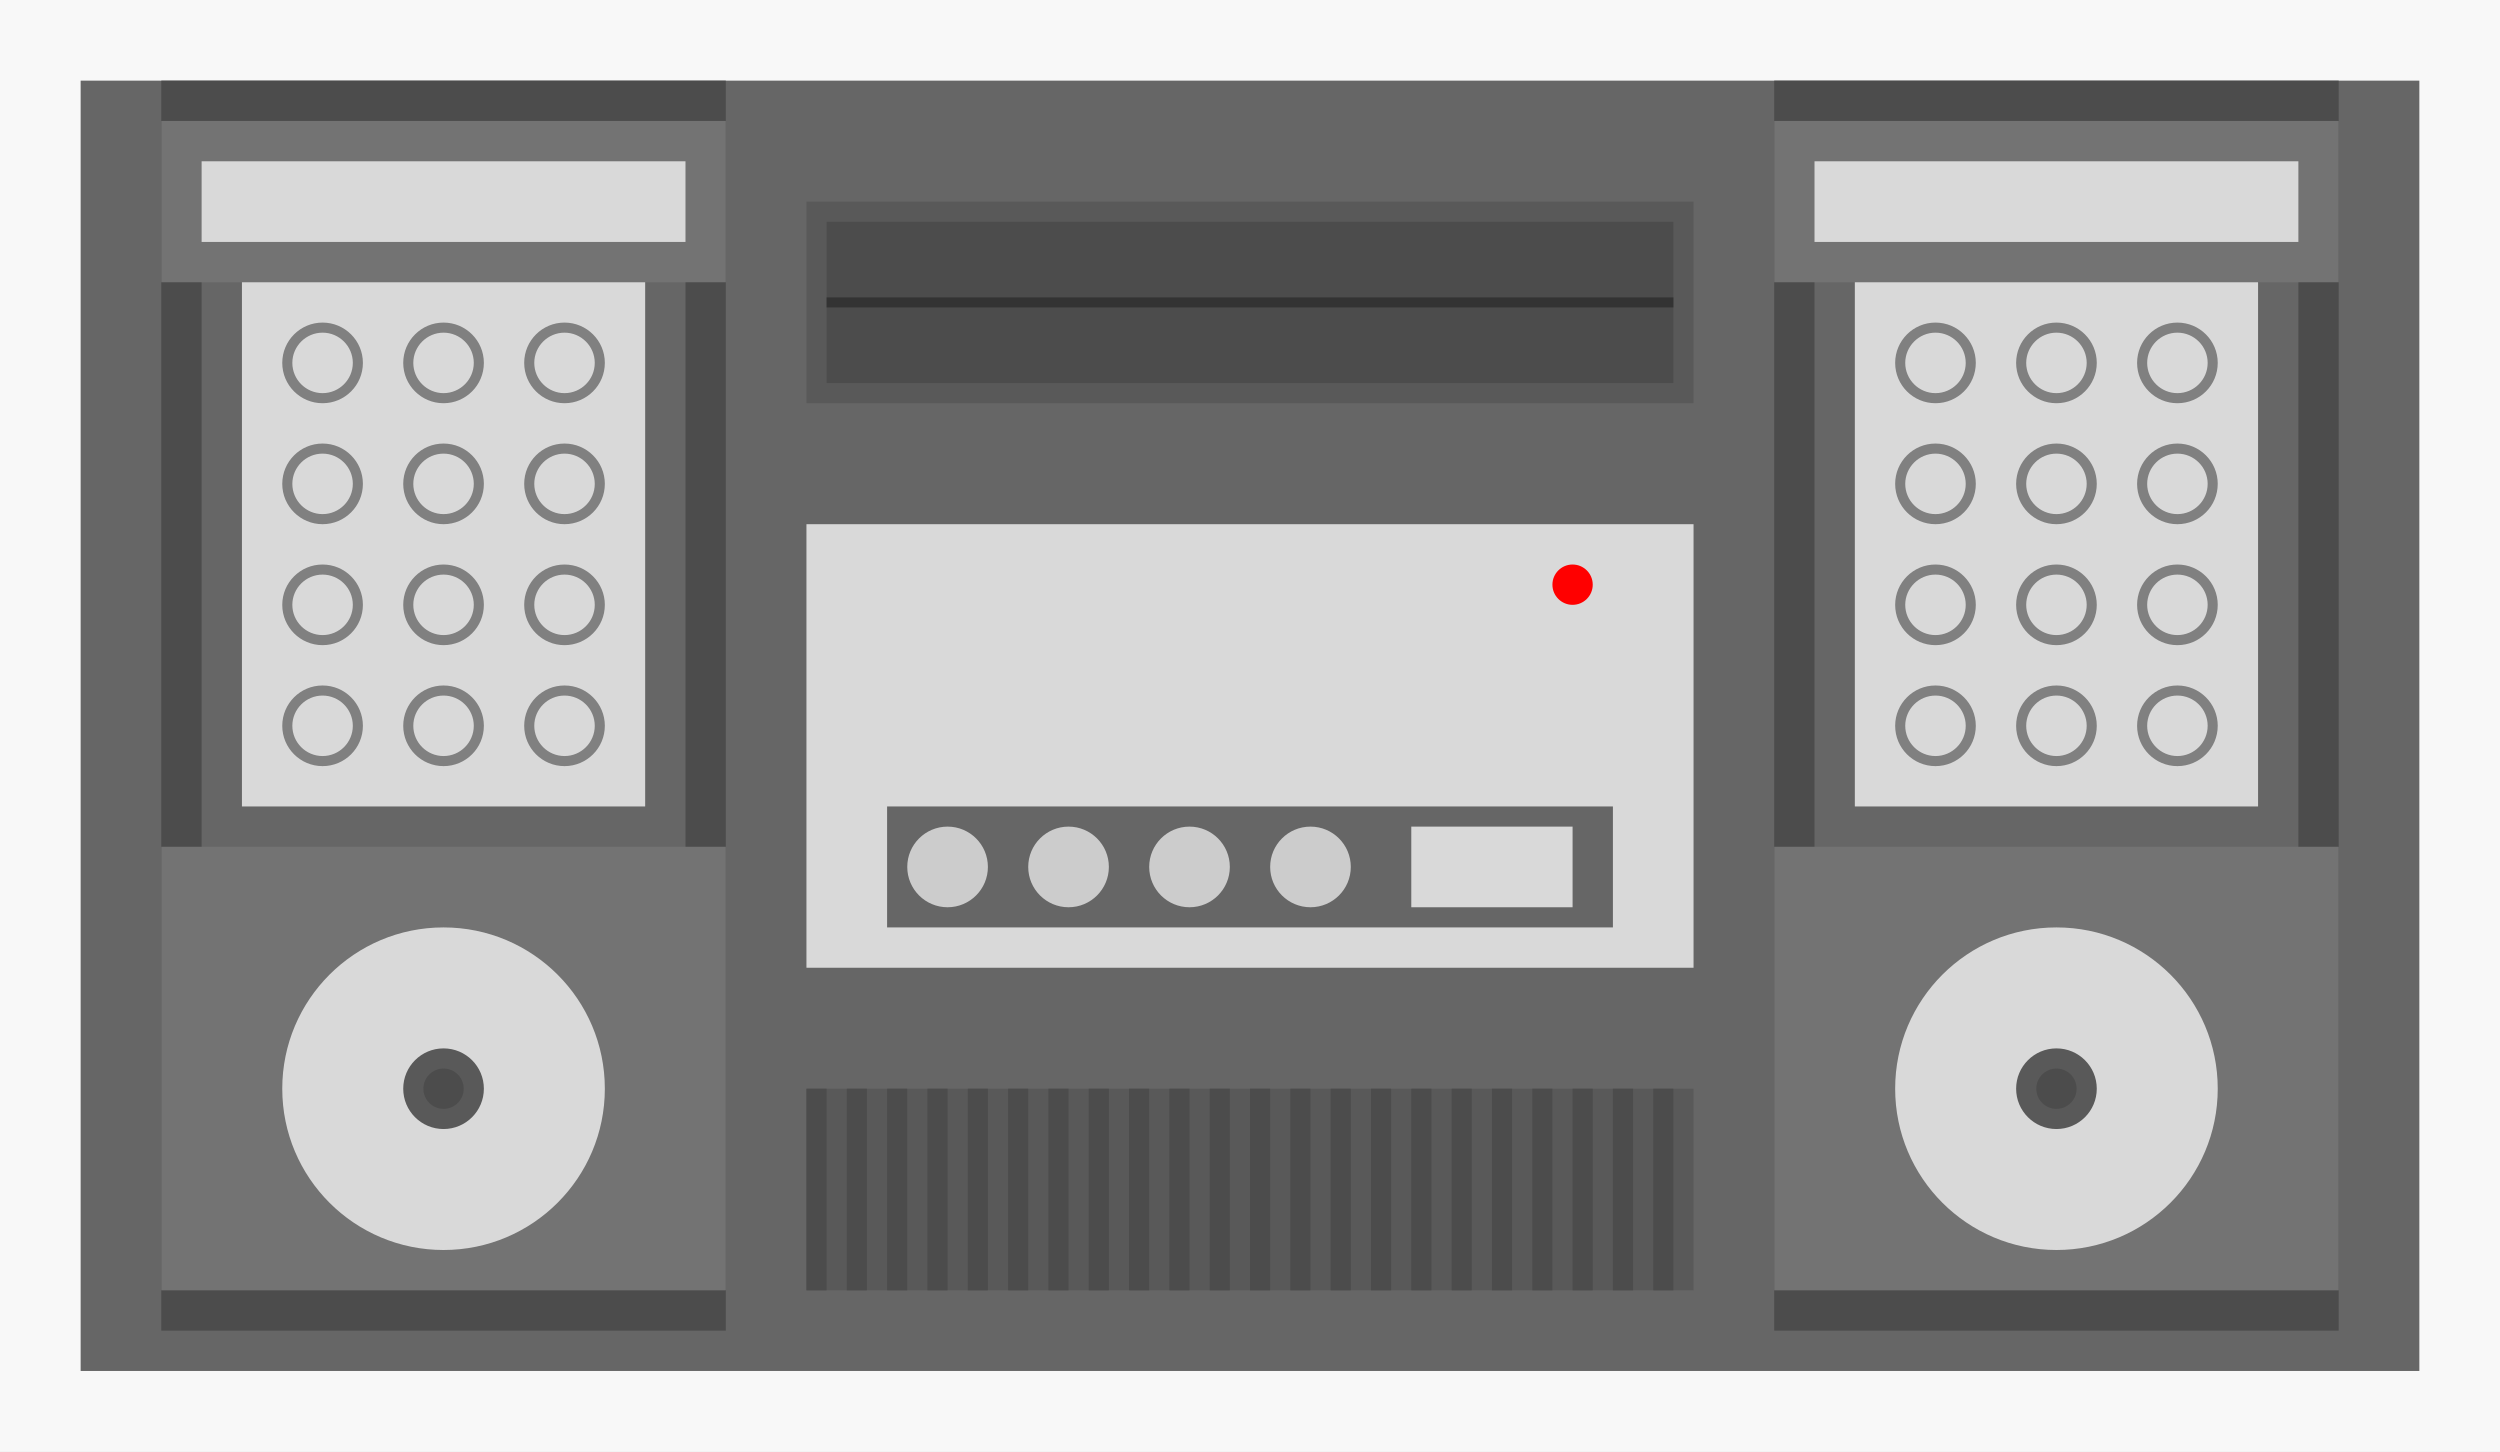
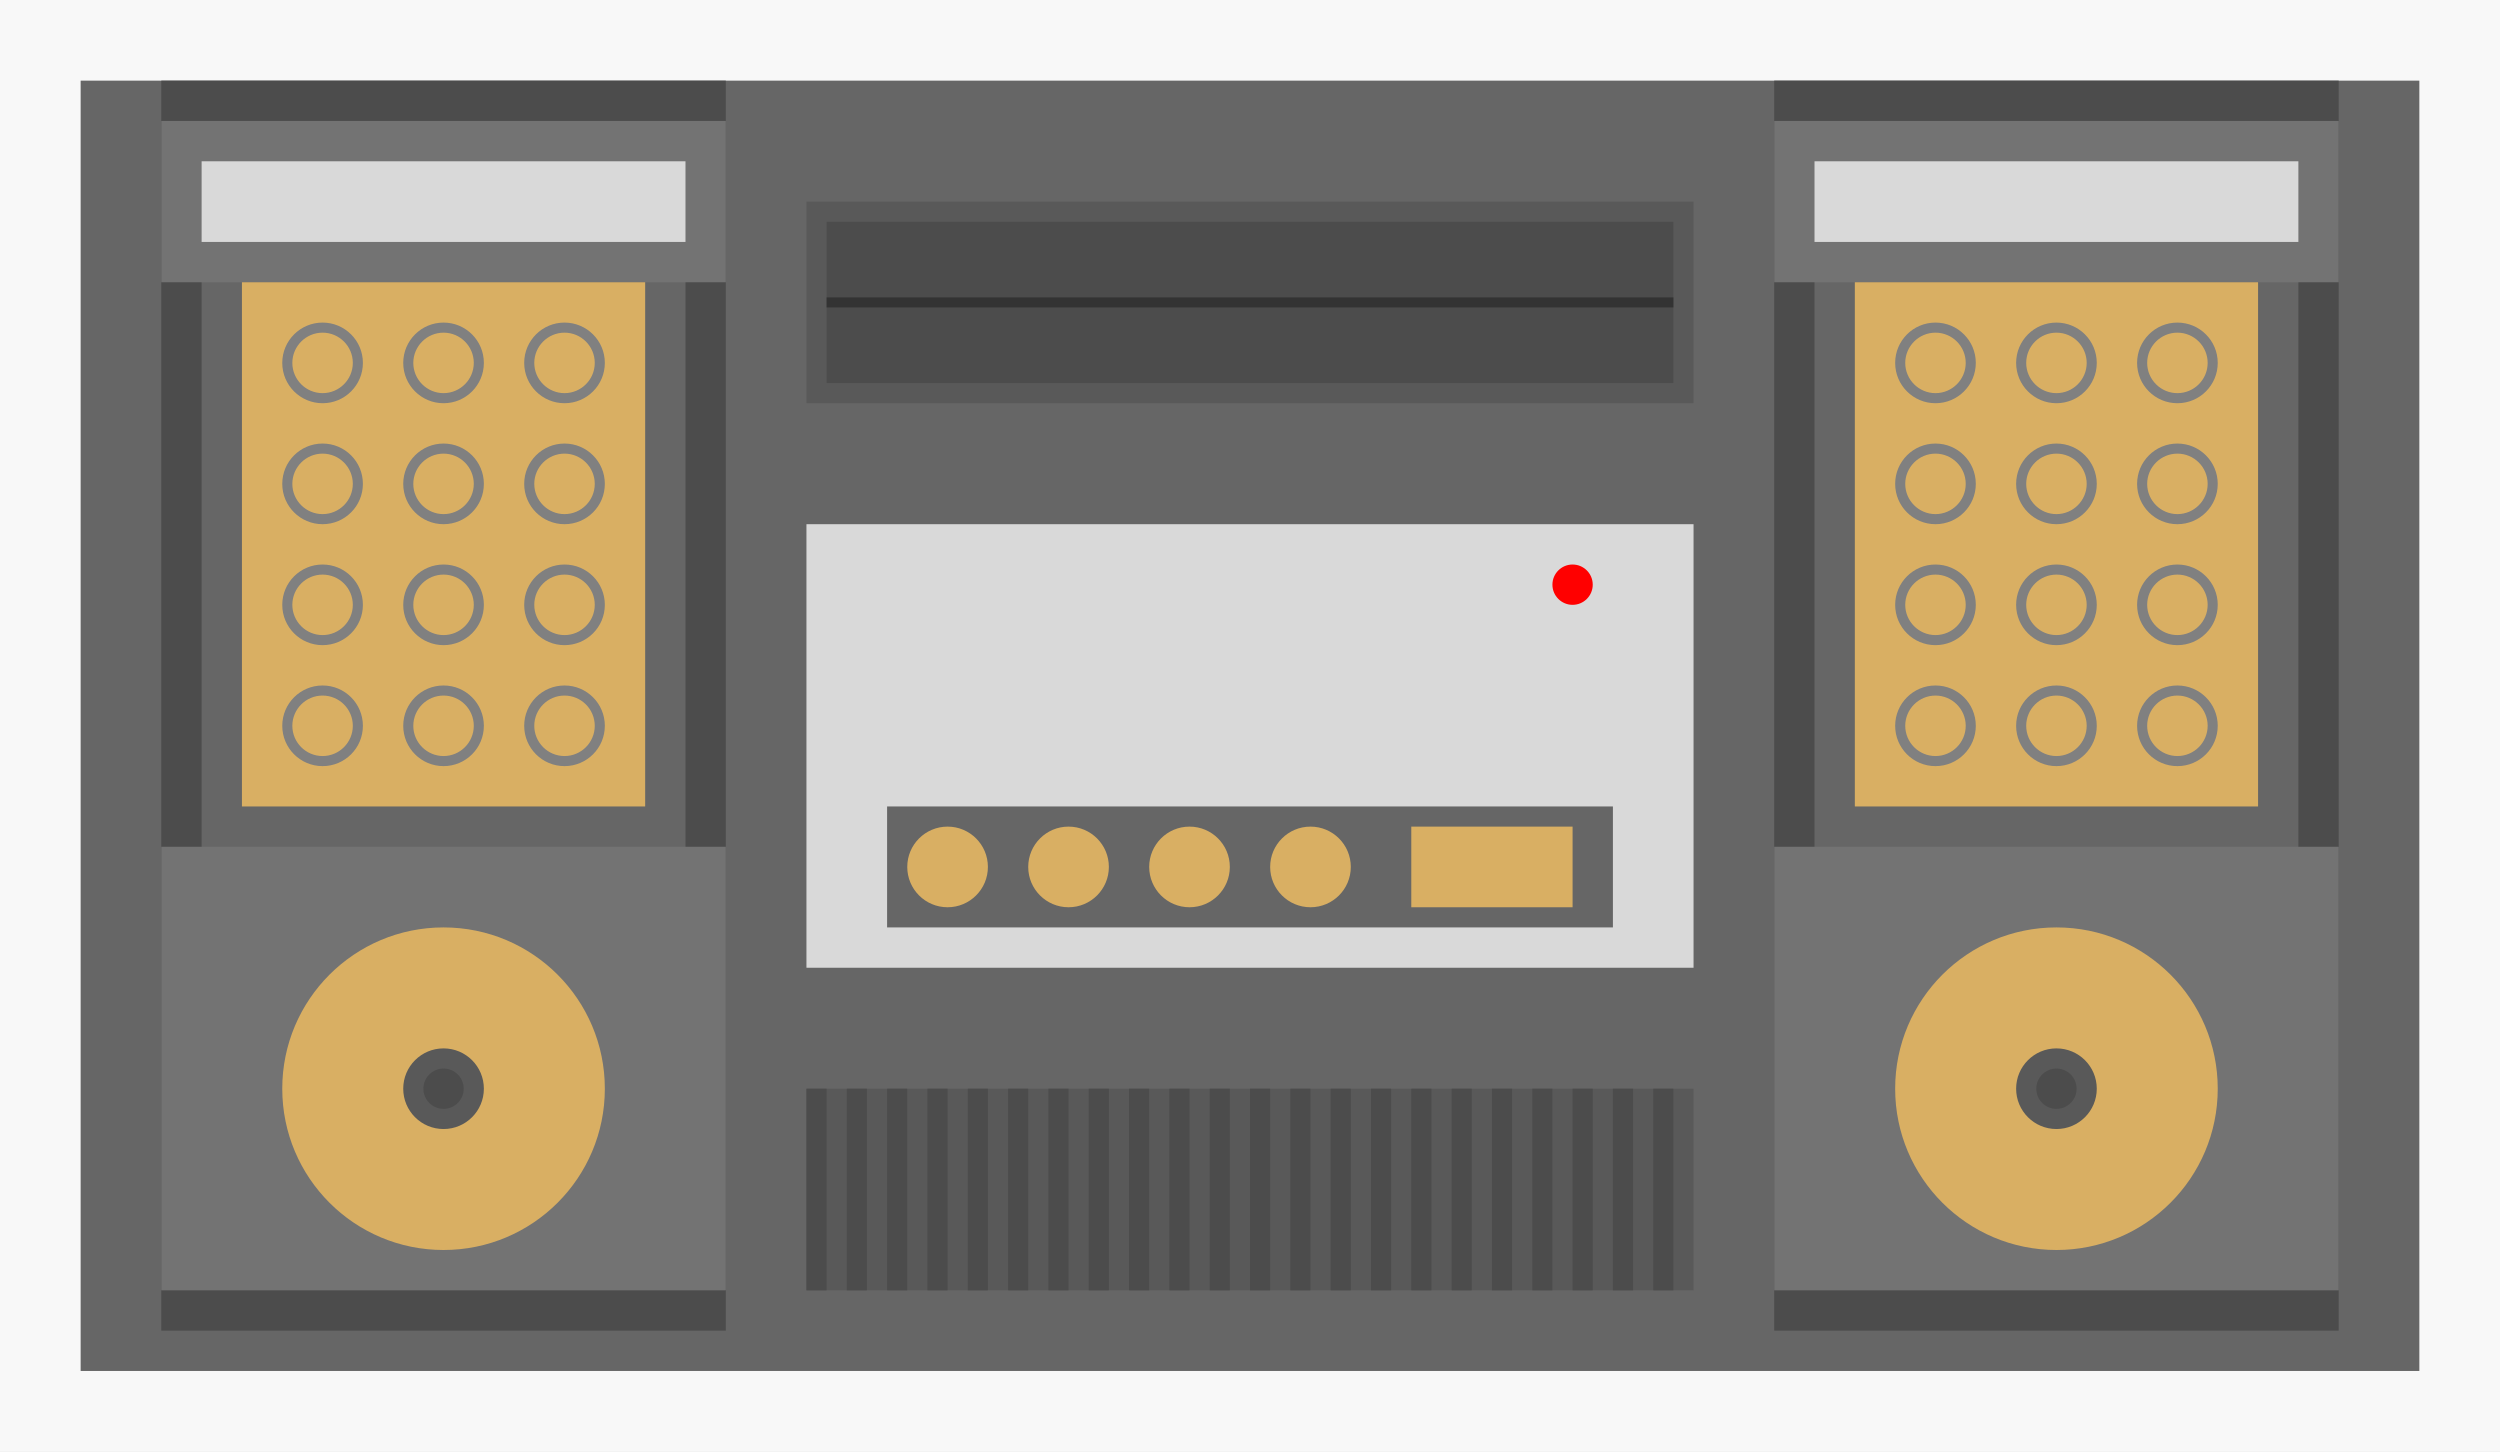
<svg xmlns="http://www.w3.org/2000/svg" viewBox="0 0 330.667 192" height="192" width="330.667" xml:space="preserve" id="svg2" version="1.1">
  <defs id="defs6">
    <clipPath id="clipPath18" clipPathUnits="userSpaceOnUse">
      <path id="path16" d="M 0,256 H 256 V 0 H 0 Z" />
    </clipPath>
    <clipPath id="clipPath26" clipPathUnits="userSpaceOnUse">
      <path id="path24" d="M 4,200 H 252 V 56 H 4 Z" />
    </clipPath>
    <clipPath id="clipPath50" clipPathUnits="userSpaceOnUse">
      <path id="path48" d="M 0,256 H 256 V 0 H 0 Z" />
    </clipPath>
  </defs>
  <g transform="matrix(1.333333,0,0,-1.333333,-5.333333,266.6667)" id="g10">
    <g id="g12">
      <g clip-path="url(#clipPath18)" id="g14">
        <g id="g20">
          <g id="g22" />
          <g id="g34">
            <g style="opacity:0.5" id="g32" clip-path="url(#clipPath26)">
              <g id="g30" transform="translate(252,200)">
                <path id="path28" style="fill:#ffffff;fill-opacity:1;fill-rule:nonzero;stroke:none" d="m 0,0 h -8 -232 -8 v -8 -128 -8 h 8 232 8 v 8 128 z" />
              </g>
            </g>
          </g>
        </g>
      </g>
    </g>
    <path id="path36" style="fill:#666666;fill-opacity:1;fill-rule:nonzero;stroke:none" d="M 244,64 H 12 v 128 h 232 z" />
    <path id="path38" style="fill:#d9d9d9;fill-opacity:1;fill-rule:nonzero;stroke:none" d="M 172,104 H 84 v 44 h 88 z" />
    <path id="path40" style="fill:#666666;fill-opacity:1;fill-rule:nonzero;stroke:none" d="M 164,108 H 92 v 12 h 72 z" />
-     <path id="path42" style="fill:#d9d9d9;fill-opacity:1;fill-rule:nonzero;stroke:none" d="m 160,110 h -16 v 8 h 16 z" />
+     <path id="path42" style="fill:#d9af63;fill-opacity:1;fill-rule:nonzero;stroke:none" d="m 160,110 h -16 v 8 h 16 z" />
    <g id="g44">
      <g clip-path="url(#clipPath50)" id="g46">
        <g transform="translate(94,114)" id="g52">
-           <path id="path54" style="fill:#cccccc;fill-opacity:1;fill-rule:nonzero;stroke:none" d="M 0,0 C 0,-2.209 1.791,-4 4,-4 6.209,-4 8,-2.209 8,0 8,2.209 6.209,4 4,4 1.791,4 0,2.209 0,0" />
+           <path id="path54" style="fill:#d9af63;fill-opacity:1;fill-rule:nonzero;stroke:none" d="M 0,0 C 0,-2.209 1.791,-4 4,-4 6.209,-4 8,-2.209 8,0 8,2.209 6.209,4 4,4 1.791,4 0,2.209 0,0" />
        </g>
        <g transform="translate(106,114)" id="g56">
-           <path id="path58" style="fill:#cccccc;fill-opacity:1;fill-rule:nonzero;stroke:none" d="M 0,0 C 0,-2.209 1.791,-4 4,-4 6.209,-4 8,-2.209 8,0 8,2.209 6.209,4 4,4 1.791,4 0,2.209 0,0" />
+           <path id="path58" style="fill:#d9af63;fill-opacity:1;fill-rule:nonzero;stroke:none" d="M 0,0 C 0,-2.209 1.791,-4 4,-4 6.209,-4 8,-2.209 8,0 8,2.209 6.209,4 4,4 1.791,4 0,2.209 0,0" />
        </g>
        <g transform="translate(118,114)" id="g60">
-           <path id="path62" style="fill:#cccccc;fill-opacity:1;fill-rule:nonzero;stroke:none" d="M 0,0 C 0,-2.209 1.791,-4 4,-4 6.209,-4 8,-2.209 8,0 8,2.209 6.209,4 4,4 1.791,4 0,2.209 0,0" />
+           <path id="path62" style="fill:#d9af63;fill-opacity:1;fill-rule:nonzero;stroke:none" d="M 0,0 C 0,-2.209 1.791,-4 4,-4 6.209,-4 8,-2.209 8,0 8,2.209 6.209,4 4,4 1.791,4 0,2.209 0,0" />
        </g>
        <g transform="translate(130,114)" id="g64">
-           <path id="path66" style="fill:#cccccc;fill-opacity:1;fill-rule:nonzero;stroke:none" d="M 0,0 C 0,-2.209 1.791,-4 4,-4 6.209,-4 8,-2.209 8,0 8,2.209 6.209,4 4,4 1.791,4 0,2.209 0,0" />
+           <path id="path66" style="fill:#d9af63;fill-opacity:1;fill-rule:nonzero;stroke:none" d="M 0,0 C 0,-2.209 1.791,-4 4,-4 6.209,-4 8,-2.209 8,0 8,2.209 6.209,4 4,4 1.791,4 0,2.209 0,0" />
        </g>
        <g transform="translate(162,142)" id="g68">
          <path id="path70" style="fill:#ff0000;fill-opacity:1;fill-rule:nonzero;stroke:none" d="m 0,0 c 0,-1.104 -0.896,-2 -2,-2 -1.104,0 -2,0.896 -2,2 0,1.104 0.896,2 2,2 1.104,0 2,-0.896 2,-2" />
        </g>
        <path id="path72" style="fill:#595959;fill-opacity:1;fill-rule:nonzero;stroke:none" d="M 172,72 H 84 v 20 h 88 z" />
        <path id="path74" style="fill:#4c4c4c;fill-opacity:1;fill-rule:nonzero;stroke:none" d="m 90,72 h -2 v 20 h 2 z" />
        <path id="path76" style="fill:#4c4c4c;fill-opacity:1;fill-rule:nonzero;stroke:none" d="m 86,72 h -2 v 20 h 2 z" />
        <path id="path78" style="fill:#4c4c4c;fill-opacity:1;fill-rule:nonzero;stroke:none" d="m 94,72 h -2 v 20 h 2 z" />
        <path id="path80" style="fill:#4c4c4c;fill-opacity:1;fill-rule:nonzero;stroke:none" d="m 98,72 h -2 v 20 h 2 z" />
        <path id="path82" style="fill:#4c4c4c;fill-opacity:1;fill-rule:nonzero;stroke:none" d="m 102,72 h -2 v 20 h 2 z" />
        <path id="path84" style="fill:#4c4c4c;fill-opacity:1;fill-rule:nonzero;stroke:none" d="m 106,72 h -2 v 20 h 2 z" />
        <path id="path86" style="fill:#4c4c4c;fill-opacity:1;fill-rule:nonzero;stroke:none" d="m 110,72 h -2 v 20 h 2 z" />
        <path id="path88" style="fill:#4c4c4c;fill-opacity:1;fill-rule:nonzero;stroke:none" d="m 114,72 h -2 v 20 h 2 z" />
        <path id="path90" style="fill:#4c4c4c;fill-opacity:1;fill-rule:nonzero;stroke:none" d="m 118,72 h -2 v 20 h 2 z" />
        <path id="path92" style="fill:#4c4c4c;fill-opacity:1;fill-rule:nonzero;stroke:none" d="m 122,72 h -2 v 20 h 2 z" />
        <path id="path94" style="fill:#4c4c4c;fill-opacity:1;fill-rule:nonzero;stroke:none" d="m 126,72 h -2 v 20 h 2 z" />
        <path id="path96" style="fill:#4c4c4c;fill-opacity:1;fill-rule:nonzero;stroke:none" d="m 130,72 h -2 v 20 h 2 z" />
        <path id="path98" style="fill:#4c4c4c;fill-opacity:1;fill-rule:nonzero;stroke:none" d="m 134,72 h -2 v 20 h 2 z" />
        <path id="path100" style="fill:#4c4c4c;fill-opacity:1;fill-rule:nonzero;stroke:none" d="m 138,72 h -2 v 20 h 2 z" />
        <path id="path102" style="fill:#4c4c4c;fill-opacity:1;fill-rule:nonzero;stroke:none" d="m 142,72 h -2 v 20 h 2 z" />
        <path id="path104" style="fill:#4c4c4c;fill-opacity:1;fill-rule:nonzero;stroke:none" d="m 146,72 h -2 v 20 h 2 z" />
        <path id="path106" style="fill:#4c4c4c;fill-opacity:1;fill-rule:nonzero;stroke:none" d="m 150,72 h -2 v 20 h 2 z" />
        <path id="path108" style="fill:#4c4c4c;fill-opacity:1;fill-rule:nonzero;stroke:none" d="m 154,72 h -2 v 20 h 2 z" />
        <path id="path110" style="fill:#4c4c4c;fill-opacity:1;fill-rule:nonzero;stroke:none" d="m 158,72 h -2 v 20 h 2 z" />
        <path id="path112" style="fill:#4c4c4c;fill-opacity:1;fill-rule:nonzero;stroke:none" d="m 162,72 h -2 v 20 h 2 z" />
        <path id="path114" style="fill:#4c4c4c;fill-opacity:1;fill-rule:nonzero;stroke:none" d="m 166,72 h -2 v 20 h 2 z" />
        <path id="path116" style="fill:#4c4c4c;fill-opacity:1;fill-rule:nonzero;stroke:none" d="m 170,72 h -2 v 20 h 2 z" />
        <path id="path118" style="fill:#595959;fill-opacity:1;fill-rule:nonzero;stroke:none" d="M 172,160 H 84 v 20 h 88 z" />
        <path id="path120" style="fill:#4c4c4c;fill-opacity:1;fill-rule:nonzero;stroke:none" d="M 170,162 H 86 v 16 h 84 z" />
        <path id="path122" style="fill:#333333;fill-opacity:1;fill-rule:nonzero;stroke:none" d="M 170,169.5 H 86 v 1 h 84 z" />
        <path id="path124" style="fill:#4c4c4c;fill-opacity:1;fill-rule:nonzero;stroke:none" d="M 76,68 H 20 v 124 h 56 z" />
        <path id="path126" style="fill:#666666;fill-opacity:1;fill-rule:nonzero;stroke:none" d="M 72,112 H 24 v 64 h 48 z" />
        <path id="path128" style="fill:#737373;fill-opacity:1;fill-rule:nonzero;stroke:none" d="M 76,172 H 20 v 16 h 56 z" />
        <path id="path130" style="fill:#737373;fill-opacity:1;fill-rule:nonzero;stroke:none" d="M 76,72 H 20 v 44 h 56 z" />
-         <path id="path132" style="fill:#d9d9d9;fill-opacity:1;fill-rule:nonzero;stroke:none" d="M 68,120 H 28 v 52 h 40 z" />
+         <path id="path132" style="fill:#d9af63;fill-opacity:1;fill-rule:nonzero;stroke:none" d="M 68,120 H 28 v 52 h 40 z" />
        <g transform="translate(36,168)" id="g134">
          <path id="path136" style="fill:#808080;fill-opacity:1;fill-rule:nonzero;stroke:none" d="m 0,0 c -2.209,0 -4,-1.791 -4,-4 0,-2.209 1.791,-4 4,-4 2.209,0 4,1.791 4,4 0,2.209 -1.791,4 -4,4 m 0,-1 c 1.654,0 3,-1.346 3,-3 0,-1.654 -1.346,-3 -3,-3 -1.654,0 -3,1.346 -3,3 0,1.654 1.346,3 3,3" />
        </g>
        <g transform="translate(48,168)" id="g138">
          <path id="path140" style="fill:#808080;fill-opacity:1;fill-rule:nonzero;stroke:none" d="m 0,0 c -2.209,0 -4,-1.791 -4,-4 0,-2.209 1.791,-4 4,-4 2.209,0 4,1.791 4,4 0,2.209 -1.791,4 -4,4 m 0,-1 c 1.654,0 3,-1.346 3,-3 0,-1.654 -1.346,-3 -3,-3 -1.654,0 -3,1.346 -3,3 0,1.654 1.346,3 3,3" />
        </g>
        <g transform="translate(60,168)" id="g142">
          <path id="path144" style="fill:#808080;fill-opacity:1;fill-rule:nonzero;stroke:none" d="m 0,0 c -2.209,0 -4,-1.791 -4,-4 0,-2.209 1.791,-4 4,-4 2.209,0 4,1.791 4,4 0,2.209 -1.791,4 -4,4 m 0,-1 c 1.654,0 3,-1.346 3,-3 0,-1.654 -1.346,-3 -3,-3 -1.654,0 -3,1.346 -3,3 0,1.654 1.346,3 3,3" />
        </g>
        <g transform="translate(36,156)" id="g146">
          <path id="path148" style="fill:#808080;fill-opacity:1;fill-rule:nonzero;stroke:none" d="m 0,0 c -2.209,0 -4,-1.791 -4,-4 0,-2.209 1.791,-4 4,-4 2.209,0 4,1.791 4,4 0,2.209 -1.791,4 -4,4 m 0,-1 c 1.654,0 3,-1.346 3,-3 0,-1.654 -1.346,-3 -3,-3 -1.654,0 -3,1.346 -3,3 0,1.654 1.346,3 3,3" />
        </g>
        <g transform="translate(48,156)" id="g150">
          <path id="path152" style="fill:#808080;fill-opacity:1;fill-rule:nonzero;stroke:none" d="m 0,0 c -2.209,0 -4,-1.791 -4,-4 0,-2.209 1.791,-4 4,-4 2.209,0 4,1.791 4,4 0,2.209 -1.791,4 -4,4 m 0,-1 c 1.654,0 3,-1.346 3,-3 0,-1.654 -1.346,-3 -3,-3 -1.654,0 -3,1.346 -3,3 0,1.654 1.346,3 3,3" />
        </g>
        <g transform="translate(60,156)" id="g154">
          <path id="path156" style="fill:#808080;fill-opacity:1;fill-rule:nonzero;stroke:none" d="m 0,0 c -2.209,0 -4,-1.791 -4,-4 0,-2.209 1.791,-4 4,-4 2.209,0 4,1.791 4,4 0,2.209 -1.791,4 -4,4 m 0,-1 c 1.654,0 3,-1.346 3,-3 0,-1.654 -1.346,-3 -3,-3 -1.654,0 -3,1.346 -3,3 0,1.654 1.346,3 3,3" />
        </g>
        <g transform="translate(36,144)" id="g158">
          <path id="path160" style="fill:#808080;fill-opacity:1;fill-rule:nonzero;stroke:none" d="m 0,0 c -2.209,0 -4,-1.791 -4,-4 0,-2.209 1.791,-4 4,-4 2.209,0 4,1.791 4,4 0,2.209 -1.791,4 -4,4 m 0,-1 c 1.654,0 3,-1.346 3,-3 0,-1.654 -1.346,-3 -3,-3 -1.654,0 -3,1.346 -3,3 0,1.654 1.346,3 3,3" />
        </g>
        <g transform="translate(48,144)" id="g162">
          <path id="path164" style="fill:#808080;fill-opacity:1;fill-rule:nonzero;stroke:none" d="m 0,0 c -2.209,0 -4,-1.791 -4,-4 0,-2.209 1.791,-4 4,-4 2.209,0 4,1.791 4,4 0,2.209 -1.791,4 -4,4 m 0,-1 c 1.654,0 3,-1.346 3,-3 0,-1.654 -1.346,-3 -3,-3 -1.654,0 -3,1.346 -3,3 0,1.654 1.346,3 3,3" />
        </g>
        <g transform="translate(60,144)" id="g166">
          <path id="path168" style="fill:#808080;fill-opacity:1;fill-rule:nonzero;stroke:none" d="m 0,0 c -2.209,0 -4,-1.791 -4,-4 0,-2.209 1.791,-4 4,-4 2.209,0 4,1.791 4,4 0,2.209 -1.791,4 -4,4 m 0,-1 c 1.654,0 3,-1.346 3,-3 0,-1.654 -1.346,-3 -3,-3 -1.654,0 -3,1.346 -3,3 0,1.654 1.346,3 3,3" />
        </g>
        <g transform="translate(36,132)" id="g170">
          <path id="path172" style="fill:#808080;fill-opacity:1;fill-rule:nonzero;stroke:none" d="m 0,0 c -2.209,0 -4,-1.791 -4,-4 0,-2.209 1.791,-4 4,-4 2.209,0 4,1.791 4,4 0,2.209 -1.791,4 -4,4 m 0,-1 c 1.654,0 3,-1.346 3,-3 0,-1.654 -1.346,-3 -3,-3 -1.654,0 -3,1.346 -3,3 0,1.654 1.346,3 3,3" />
        </g>
        <g transform="translate(48,132)" id="g174">
          <path id="path176" style="fill:#808080;fill-opacity:1;fill-rule:nonzero;stroke:none" d="m 0,0 c -2.209,0 -4,-1.791 -4,-4 0,-2.209 1.791,-4 4,-4 2.209,0 4,1.791 4,4 0,2.209 -1.791,4 -4,4 m 0,-1 c 1.654,0 3,-1.346 3,-3 0,-1.654 -1.346,-3 -3,-3 -1.654,0 -3,1.346 -3,3 0,1.654 1.346,3 3,3" />
        </g>
        <g transform="translate(60,132)" id="g178">
          <path id="path180" style="fill:#808080;fill-opacity:1;fill-rule:nonzero;stroke:none" d="m 0,0 c -2.209,0 -4,-1.791 -4,-4 0,-2.209 1.791,-4 4,-4 2.209,0 4,1.791 4,4 0,2.209 -1.791,4 -4,4 m 0,-1 c 1.654,0 3,-1.346 3,-3 0,-1.654 -1.346,-3 -3,-3 -1.654,0 -3,1.346 -3,3 0,1.654 1.346,3 3,3" />
        </g>
        <g transform="translate(64,92)" id="g182">
-           <path id="path184" style="fill:#d9d9d9;fill-opacity:1;fill-rule:nonzero;stroke:none" d="m 0,0 c 0,-8.837 -7.164,-16 -16,-16 -8.836,0 -16,7.163 -16,16 0,8.837 7.164,16 16,16 C -7.164,16 0,8.837 0,0" />
+           <path id="path184" style="fill:#d9af63;fill-opacity:1;fill-rule:nonzero;stroke:none" d="m 0,0 c 0,-8.837 -7.164,-16 -16,-16 -8.836,0 -16,7.163 -16,16 0,8.837 7.164,16 16,16 C -7.164,16 0,8.837 0,0" />
        </g>
        <g transform="translate(52,92)" id="g186">
          <path id="path188" style="fill:#595959;fill-opacity:1;fill-rule:nonzero;stroke:none" d="m 0,0 c 0,-2.209 -1.791,-4 -4,-4 -2.209,0 -4,1.791 -4,4 0,2.209 1.791,4 4,4 2.209,0 4,-1.791 4,-4" />
        </g>
        <g transform="translate(50,92)" id="g190">
          <path id="path192" style="fill:#4c4c4c;fill-opacity:1;fill-rule:nonzero;stroke:none" d="m 0,0 c 0,-1.104 -0.896,-2 -2,-2 -1.104,0 -2,0.896 -2,2 0,1.104 0.896,2 2,2 1.104,0 2,-0.896 2,-2" />
        </g>
        <path id="path194" style="fill:#d9d9d9;fill-opacity:1;fill-rule:nonzero;stroke:none" d="M 72,176 H 24 v 8 h 48 z" />
        <path id="path196" style="fill:#4c4c4c;fill-opacity:1;fill-rule:nonzero;stroke:none" d="m 236,68 h -56 v 124 h 56 z" />
        <path id="path198" style="fill:#666666;fill-opacity:1;fill-rule:nonzero;stroke:none" d="m 232,112 h -48 v 64 h 48 z" />
        <path id="path200" style="fill:#737373;fill-opacity:1;fill-rule:nonzero;stroke:none" d="m 236,172 h -56 v 16 h 56 z" />
        <path id="path202" style="fill:#737373;fill-opacity:1;fill-rule:nonzero;stroke:none" d="m 236,72 h -56 v 44 h 56 z" />
-         <path id="path204" style="fill:#d9d9d9;fill-opacity:1;fill-rule:nonzero;stroke:none" d="m 228,120 h -40 v 52 h 40 z" />
+         <path id="path204" style="fill:#d9af63;fill-opacity:1;fill-rule:nonzero;stroke:none" d="m 228,120 h -40 v 52 h 40 z" />
        <g transform="translate(196,168)" id="g206">
          <path id="path208" style="fill:#808080;fill-opacity:1;fill-rule:nonzero;stroke:none" d="m 0,0 c -2.209,0 -4,-1.791 -4,-4 0,-2.209 1.791,-4 4,-4 2.209,0 4,1.791 4,4 0,2.209 -1.791,4 -4,4 m 0,-1 c 1.654,0 3,-1.346 3,-3 0,-1.654 -1.346,-3 -3,-3 -1.654,0 -3,1.346 -3,3 0,1.654 1.346,3 3,3" />
        </g>
        <g transform="translate(208,168)" id="g210">
          <path id="path212" style="fill:#808080;fill-opacity:1;fill-rule:nonzero;stroke:none" d="m 0,0 c -2.209,0 -4,-1.791 -4,-4 0,-2.209 1.791,-4 4,-4 2.209,0 4,1.791 4,4 0,2.209 -1.791,4 -4,4 m 0,-1 c 1.654,0 3,-1.346 3,-3 0,-1.654 -1.346,-3 -3,-3 -1.654,0 -3,1.346 -3,3 0,1.654 1.346,3 3,3" />
        </g>
        <g transform="translate(220,168)" id="g214">
          <path id="path216" style="fill:#808080;fill-opacity:1;fill-rule:nonzero;stroke:none" d="m 0,0 c -2.209,0 -4,-1.791 -4,-4 0,-2.209 1.791,-4 4,-4 2.209,0 4,1.791 4,4 0,2.209 -1.791,4 -4,4 m 0,-1 c 1.654,0 3,-1.346 3,-3 0,-1.654 -1.346,-3 -3,-3 -1.654,0 -3,1.346 -3,3 0,1.654 1.346,3 3,3" />
        </g>
        <g transform="translate(196,156)" id="g218">
          <path id="path220" style="fill:#808080;fill-opacity:1;fill-rule:nonzero;stroke:none" d="m 0,0 c -2.209,0 -4,-1.791 -4,-4 0,-2.209 1.791,-4 4,-4 2.209,0 4,1.791 4,4 0,2.209 -1.791,4 -4,4 m 0,-1 c 1.654,0 3,-1.346 3,-3 0,-1.654 -1.346,-3 -3,-3 -1.654,0 -3,1.346 -3,3 0,1.654 1.346,3 3,3" />
        </g>
        <g transform="translate(208,156)" id="g222">
          <path id="path224" style="fill:#808080;fill-opacity:1;fill-rule:nonzero;stroke:none" d="m 0,0 c -2.209,0 -4,-1.791 -4,-4 0,-2.209 1.791,-4 4,-4 2.209,0 4,1.791 4,4 0,2.209 -1.791,4 -4,4 m 0,-1 c 1.654,0 3,-1.346 3,-3 0,-1.654 -1.346,-3 -3,-3 -1.654,0 -3,1.346 -3,3 0,1.654 1.346,3 3,3" />
        </g>
        <g transform="translate(220,156)" id="g226">
          <path id="path228" style="fill:#808080;fill-opacity:1;fill-rule:nonzero;stroke:none" d="m 0,0 c -2.209,0 -4,-1.791 -4,-4 0,-2.209 1.791,-4 4,-4 2.209,0 4,1.791 4,4 0,2.209 -1.791,4 -4,4 m 0,-1 c 1.654,0 3,-1.346 3,-3 0,-1.654 -1.346,-3 -3,-3 -1.654,0 -3,1.346 -3,3 0,1.654 1.346,3 3,3" />
        </g>
        <g transform="translate(196,144)" id="g230">
          <path id="path232" style="fill:#808080;fill-opacity:1;fill-rule:nonzero;stroke:none" d="m 0,0 c -2.209,0 -4,-1.791 -4,-4 0,-2.209 1.791,-4 4,-4 2.209,0 4,1.791 4,4 0,2.209 -1.791,4 -4,4 m 0,-1 c 1.654,0 3,-1.346 3,-3 0,-1.654 -1.346,-3 -3,-3 -1.654,0 -3,1.346 -3,3 0,1.654 1.346,3 3,3" />
        </g>
        <g transform="translate(208,144)" id="g234">
          <path id="path236" style="fill:#808080;fill-opacity:1;fill-rule:nonzero;stroke:none" d="m 0,0 c -2.209,0 -4,-1.791 -4,-4 0,-2.209 1.791,-4 4,-4 2.209,0 4,1.791 4,4 0,2.209 -1.791,4 -4,4 m 0,-1 c 1.654,0 3,-1.346 3,-3 0,-1.654 -1.346,-3 -3,-3 -1.654,0 -3,1.346 -3,3 0,1.654 1.346,3 3,3" />
        </g>
        <g transform="translate(220,144)" id="g238">
          <path id="path240" style="fill:#808080;fill-opacity:1;fill-rule:nonzero;stroke:none" d="m 0,0 c -2.209,0 -4,-1.791 -4,-4 0,-2.209 1.791,-4 4,-4 2.209,0 4,1.791 4,4 0,2.209 -1.791,4 -4,4 m 0,-1 c 1.654,0 3,-1.346 3,-3 0,-1.654 -1.346,-3 -3,-3 -1.654,0 -3,1.346 -3,3 0,1.654 1.346,3 3,3" />
        </g>
        <g transform="translate(196,132)" id="g242">
          <path id="path244" style="fill:#808080;fill-opacity:1;fill-rule:nonzero;stroke:none" d="m 0,0 c -2.209,0 -4,-1.791 -4,-4 0,-2.209 1.791,-4 4,-4 2.209,0 4,1.791 4,4 0,2.209 -1.791,4 -4,4 m 0,-1 c 1.654,0 3,-1.346 3,-3 0,-1.654 -1.346,-3 -3,-3 -1.654,0 -3,1.346 -3,3 0,1.654 1.346,3 3,3" />
        </g>
        <g transform="translate(208,132)" id="g246">
          <path id="path248" style="fill:#808080;fill-opacity:1;fill-rule:nonzero;stroke:none" d="m 0,0 c -2.209,0 -4,-1.791 -4,-4 0,-2.209 1.791,-4 4,-4 2.209,0 4,1.791 4,4 0,2.209 -1.791,4 -4,4 m 0,-1 c 1.654,0 3,-1.346 3,-3 0,-1.654 -1.346,-3 -3,-3 -1.654,0 -3,1.346 -3,3 0,1.654 1.346,3 3,3" />
        </g>
        <g transform="translate(220,132)" id="g250">
          <path id="path252" style="fill:#808080;fill-opacity:1;fill-rule:nonzero;stroke:none" d="m 0,0 c -2.209,0 -4,-1.791 -4,-4 0,-2.209 1.791,-4 4,-4 2.209,0 4,1.791 4,4 0,2.209 -1.791,4 -4,4 m 0,-1 c 1.654,0 3,-1.346 3,-3 0,-1.654 -1.346,-3 -3,-3 -1.654,0 -3,1.346 -3,3 0,1.654 1.346,3 3,3" />
        </g>
        <g transform="translate(224,92)" id="g254">
-           <path id="path256" style="fill:#d9d9d9;fill-opacity:1;fill-rule:nonzero;stroke:none" d="m 0,0 c 0,-8.837 -7.163,-16 -16,-16 -8.837,0 -16,7.163 -16,16 0,8.837 7.163,16 16,16 C -7.163,16 0,8.837 0,0" />
+           <path id="path256" style="fill:#d9af63;fill-opacity:1;fill-rule:nonzero;stroke:none" d="m 0,0 c 0,-8.837 -7.163,-16 -16,-16 -8.837,0 -16,7.163 -16,16 0,8.837 7.163,16 16,16 C -7.163,16 0,8.837 0,0" />
        </g>
        <g transform="translate(212,92)" id="g258">
          <path id="path260" style="fill:#595959;fill-opacity:1;fill-rule:nonzero;stroke:none" d="m 0,0 c 0,-2.209 -1.791,-4 -4,-4 -2.209,0 -4,1.791 -4,4 0,2.209 1.791,4 4,4 2.209,0 4,-1.791 4,-4" />
        </g>
        <g transform="translate(210,92)" id="g262">
          <path id="path264" style="fill:#4c4c4c;fill-opacity:1;fill-rule:nonzero;stroke:none" d="m 0,0 c 0,-1.104 -0.896,-2 -2,-2 -1.104,0 -2,0.896 -2,2 0,1.104 0.896,2 2,2 1.104,0 2,-0.896 2,-2" />
        </g>
        <path id="path266" style="fill:#d9d9d9;fill-opacity:1;fill-rule:nonzero;stroke:none" d="m 232,176 h -48 v 8 h 48 z" />
      </g>
    </g>
  </g>
</svg>
